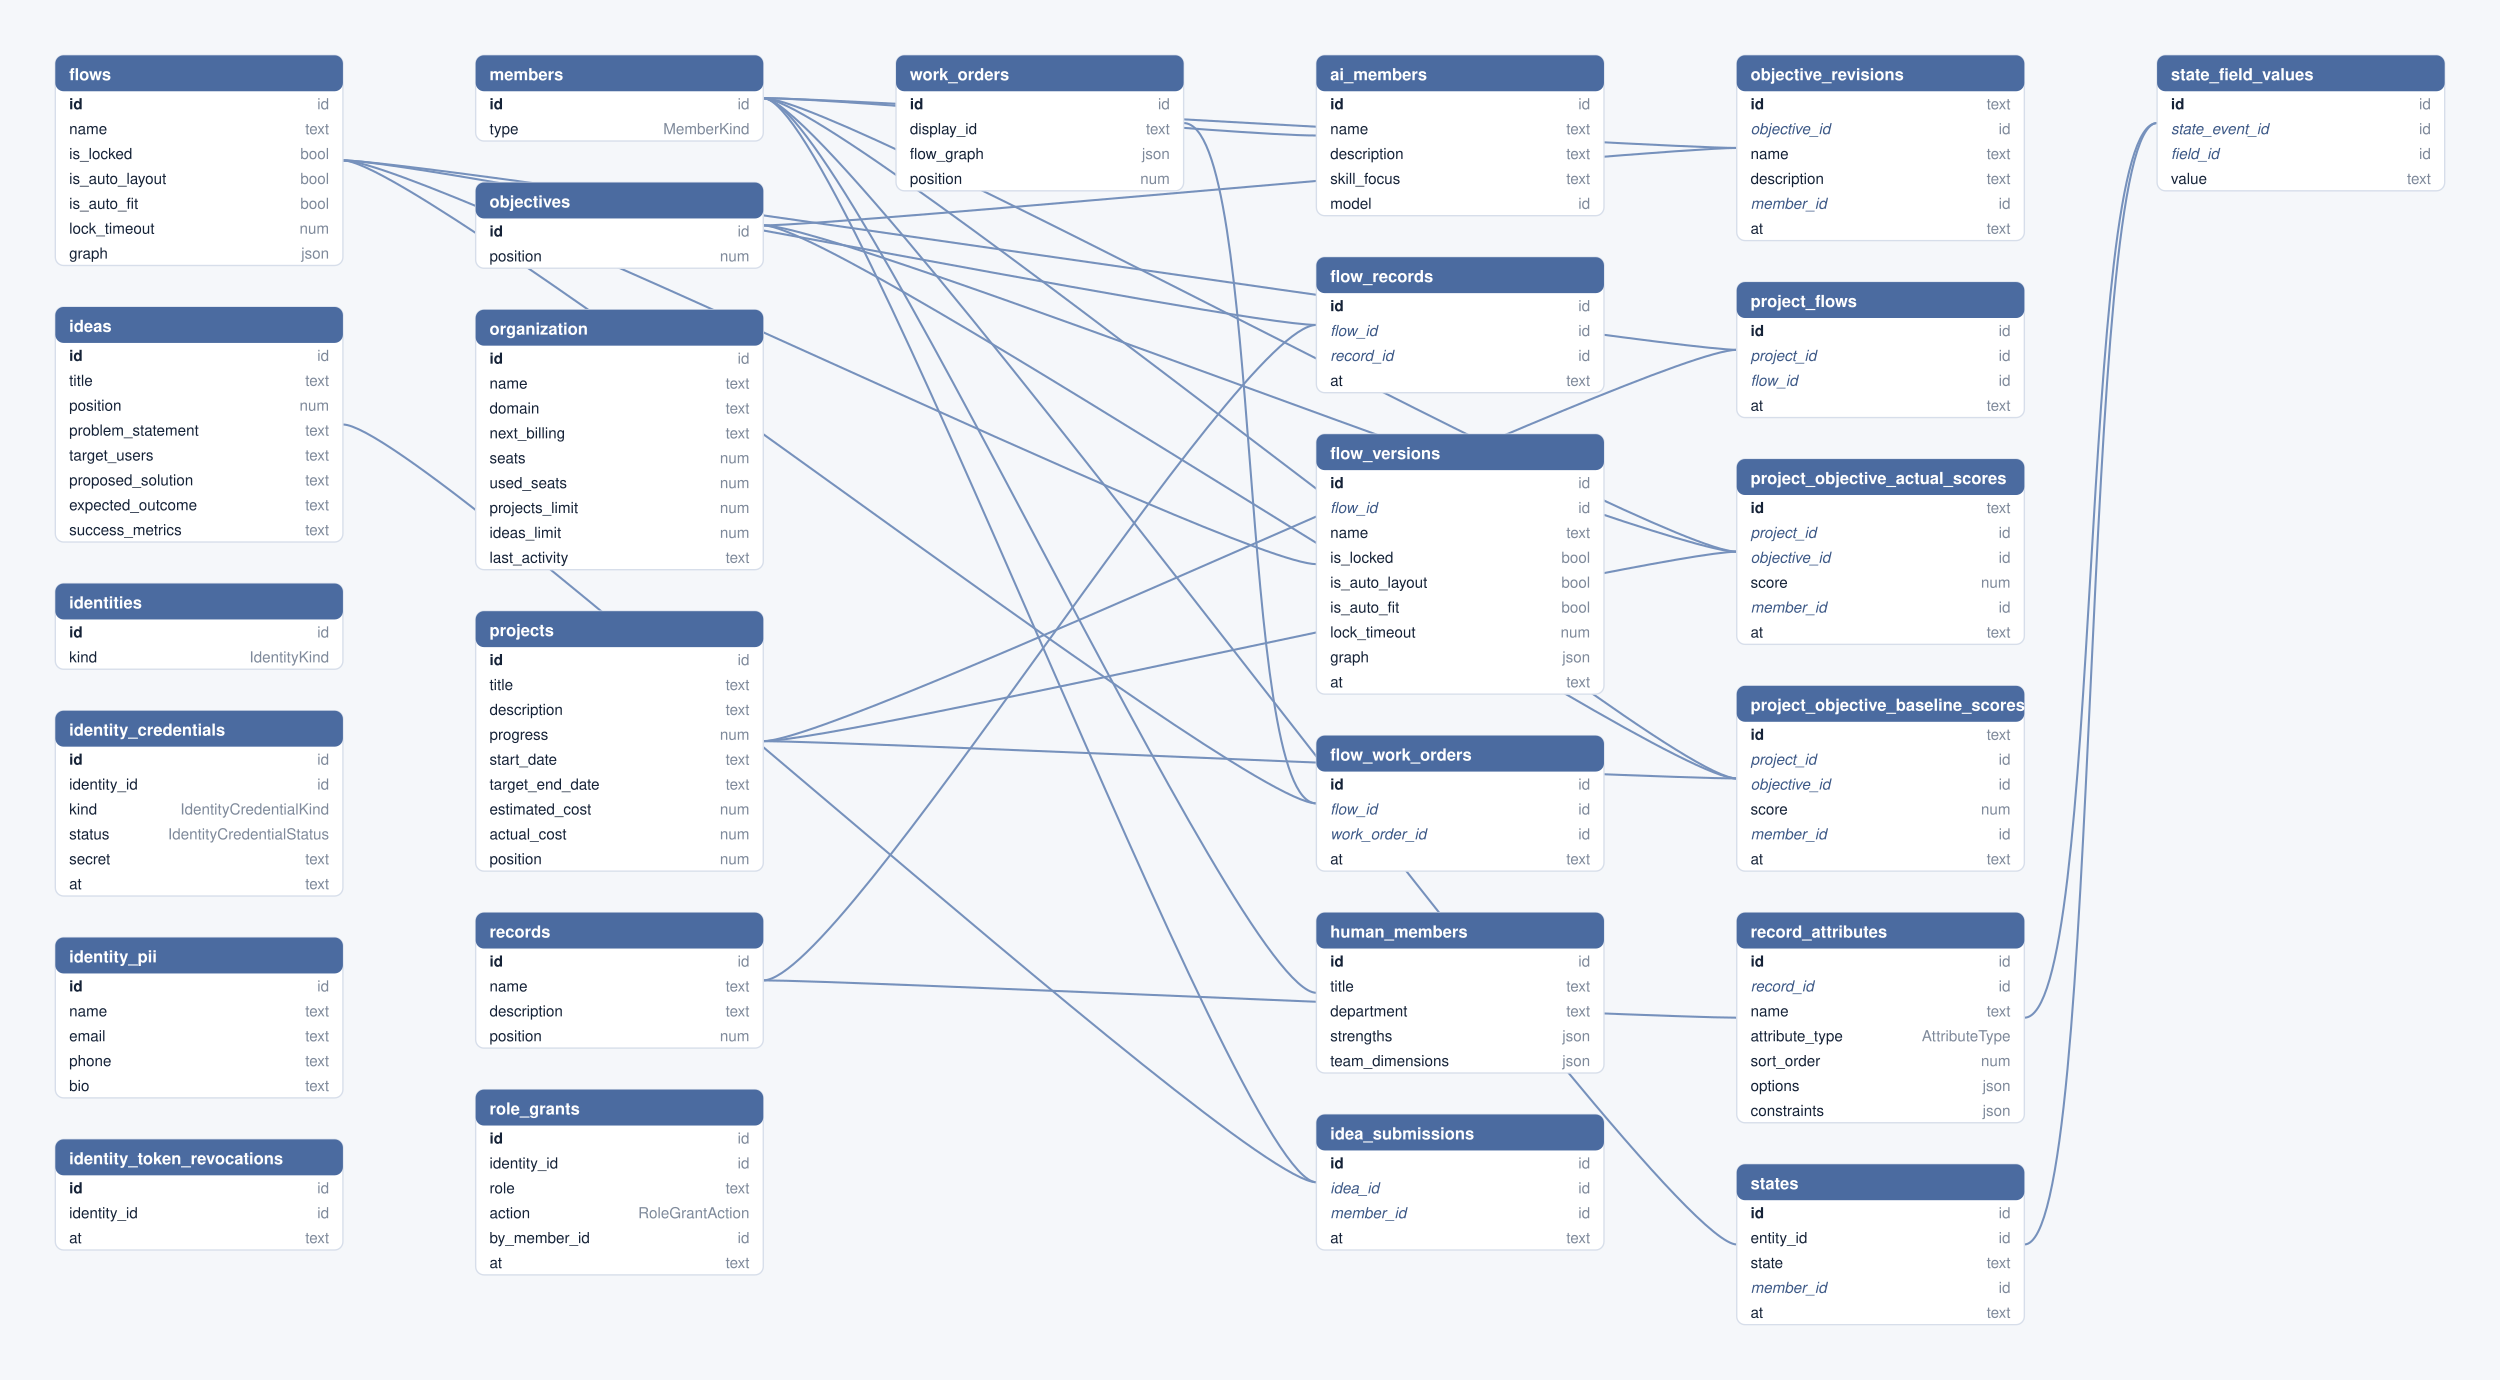
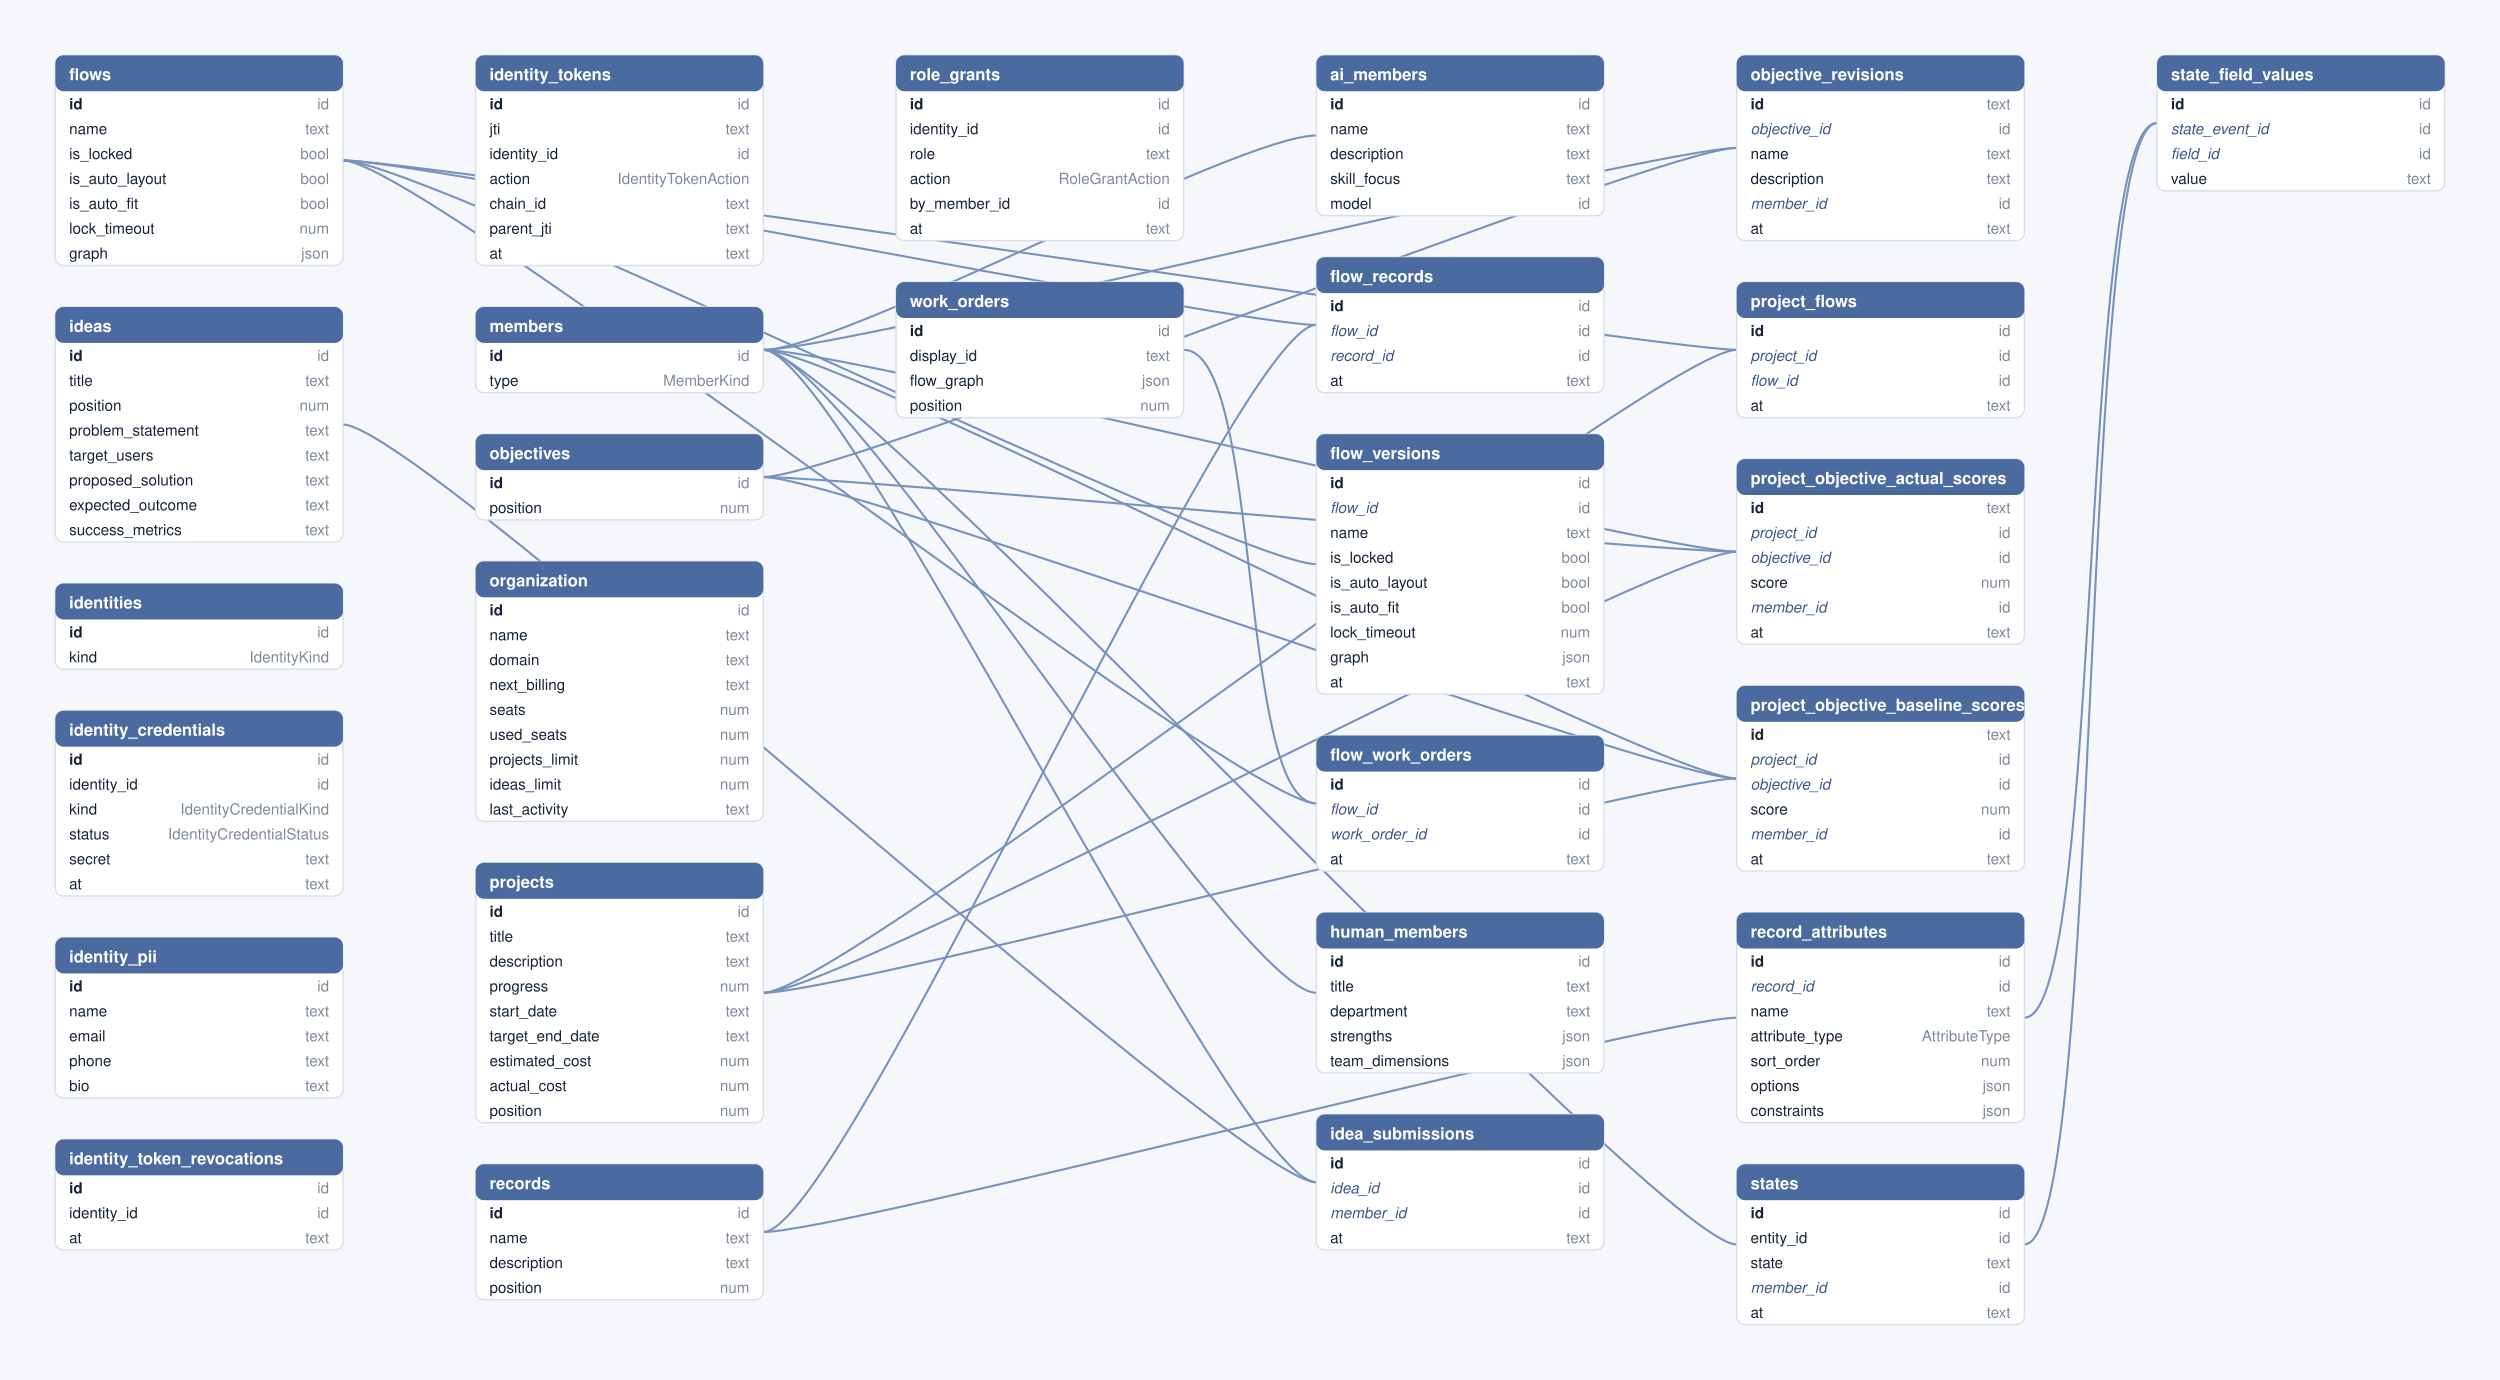
<svg xmlns="http://www.w3.org/2000/svg" viewBox="0 0 1808 998" width="1808" height="998">
  <defs>
    <style>
      text { font-family: ui-sans-serif, system-ui,
        'Segoe UI', Helvetica, Arial, sans-serif; }
      .box { fill: hsl(0 0% 100%);
        stroke: hsl(217 30% 88%); stroke-width: 1; }
      .head { fill: hsl(217 36% 46%); }
      .thead { fill: hsl(0 0% 100%); font-size: 12px;
        font-weight: 700; }
      .col, .pk, .fk, .type { font-size: 11px; }
      .col { fill: hsl(217 45% 15%); }
      .pk { fill: hsl(217 45% 15%); font-weight: 700; }
      .fk { fill: hsl(217 38% 38%);
        font-style: italic; }
      .type { fill: hsl(217 12% 55%);
        text-anchor: end; }
      .edge { fill: none; stroke: hsl(217 34% 60%);
        stroke-width: 1.5; }
    </style>
  </defs>
  <rect x="0" y="0" width="1808" height="998" fill="hsl(217 30% 97%)" />
-   <path class="edge" d="M 952 718 C 894.4 718, 609.6 71, 552 71" />
-   <path class="edge" d="M 952 98 C 894.4 98, 609.6 71, 552 71" />
+   <path class="edge" d="M 952 718 C 894.4 718, 609.6 253, 552 253" />
+   <path class="edge" d="M 952 98 C 894.4 98, 609.6 253, 552 253" />
  <path class="edge" d="M 952 408 C 894.4 408, 305.6 116, 248 116" />
-   <path class="edge" d="M 1256 253 C 1198.4 253, 609.6 536, 552 536" />
+   <path class="edge" d="M 1256 253 C 1198.4 253, 609.6 718, 552 718" />
  <path class="edge" d="M 1256 253 C 1198.4 253, 305.6 116, 248 116" />
  <path class="edge" d="M 952 581 C 894.4 581, 305.6 116, 248 116" />
-   <path class="edge" d="M 952 581 C 894.4 581, 913.6 89, 856 89" />
+   <path class="edge" d="M 952 581 C 894.4 581, 913.6 253, 856 253" />
  <path class="edge" d="M 1560 89 C 1502.4 89, 1521.6 900, 1464 900" />
  <path class="edge" d="M 1560 89 C 1502.4 89, 1521.6 736, 1464 736" />
-   <path class="edge" d="M 1256 736 C 1198.4 736, 609.6 709, 552 709" />
+   <path class="edge" d="M 1256 736 C 1198.4 736, 609.6 891, 552 891" />
  <path class="edge" d="M 952 235 C 894.4 235, 305.6 116, 248 116" />
-   <path class="edge" d="M 952 235 C 894.4 235, 609.6 709, 552 709" />
+   <path class="edge" d="M 952 235 C 894.4 235, 609.6 891, 552 891" />
  <path class="edge" d="M 952 855 C 894.4 855, 305.6 307, 248 307" />
-   <path class="edge" d="M 952 855 C 894.4 855, 609.6 71, 552 71" />
-   <path class="edge" d="M 1256 107 C 1198.4 107, 609.6 163, 552 163" />
-   <path class="edge" d="M 1256 107 C 1198.4 107, 609.6 71, 552 71" />
-   <path class="edge" d="M 1256 563 C 1198.4 563, 609.6 536, 552 536" />
-   <path class="edge" d="M 1256 563 C 1198.4 563, 609.6 163, 552 163" />
-   <path class="edge" d="M 1256 563 C 1198.4 563, 609.6 71, 552 71" />
-   <path class="edge" d="M 1256 399 C 1198.4 399, 609.6 536, 552 536" />
-   <path class="edge" d="M 1256 399 C 1198.4 399, 609.6 163, 552 163" />
-   <path class="edge" d="M 1256 399 C 1198.4 399, 609.6 71, 552 71" />
-   <path class="edge" d="M 1256 900 C 1198.4 900, 609.6 71, 552 71" />
-   <g class="table">
-     <rect class="box" x="344" y="40" width="208" height="62" rx="6" />
-     <rect class="head" x="344" y="40" width="208" height="26" rx="6" />
-     <text class="thead" x="354" y="58">members</text>
-     <text class="pk" x="354" y="79">id</text>
-     <text class="type" x="542" y="79">id</text>
-     <text class="col" x="354" y="97">type</text>
-     <text class="type" x="542" y="97">MemberKind</text>
+   <path class="edge" d="M 952 855 C 894.4 855, 609.6 253, 552 253" />
+   <path class="edge" d="M 1256 107 C 1198.4 107, 609.6 345, 552 345" />
+   <path class="edge" d="M 1256 107 C 1198.4 107, 609.6 253, 552 253" />
+   <path class="edge" d="M 1256 563 C 1198.4 563, 609.6 718, 552 718" />
+   <path class="edge" d="M 1256 563 C 1198.4 563, 609.6 345, 552 345" />
+   <path class="edge" d="M 1256 563 C 1198.4 563, 609.6 253, 552 253" />
+   <path class="edge" d="M 1256 399 C 1198.4 399, 609.6 718, 552 718" />
+   <path class="edge" d="M 1256 399 C 1198.4 399, 609.6 345, 552 345" />
+   <path class="edge" d="M 1256 399 C 1198.4 399, 609.6 253, 552 253" />
+   <path class="edge" d="M 1256 900 C 1198.4 900, 609.6 253, 552 253" />
+   <g class="table">
+     <rect class="box" x="344" y="222" width="208" height="62" rx="6" />
+     <rect class="head" x="344" y="222" width="208" height="26" rx="6" />
+     <text class="thead" x="354" y="240">members</text>
+     <text class="pk" x="354" y="261">id</text>
+     <text class="type" x="542" y="261">id</text>
+     <text class="col" x="354" y="279">type</text>
+     <text class="type" x="542" y="279">MemberKind</text>
  </g>
  <g class="table">
    <rect class="box" x="952" y="660" width="208" height="116" rx="6" />
    <rect class="head" x="952" y="660" width="208" height="26" rx="6" />
    <text class="thead" x="962" y="678">human_members</text>
    <text class="pk" x="962" y="699">id</text>
    <text class="type" x="1150" y="699">id</text>
    <text class="col" x="962" y="717">title</text>
    <text class="type" x="1150" y="717">text</text>
    <text class="col" x="962" y="735">department</text>
    <text class="type" x="1150" y="735">text</text>
    <text class="col" x="962" y="753">strengths</text>
    <text class="type" x="1150" y="753">json</text>
    <text class="col" x="962" y="771">team_dimensions</text>
    <text class="type" x="1150" y="771">json</text>
  </g>
  <g class="table">
    <rect class="box" x="952" y="40" width="208" height="116" rx="6" />
    <rect class="head" x="952" y="40" width="208" height="26" rx="6" />
    <text class="thead" x="962" y="58">ai_members</text>
    <text class="pk" x="962" y="79">id</text>
    <text class="type" x="1150" y="79">id</text>
    <text class="col" x="962" y="97">name</text>
    <text class="type" x="1150" y="97">text</text>
    <text class="col" x="962" y="115">description</text>
    <text class="type" x="1150" y="115">text</text>
    <text class="col" x="962" y="133">skill_focus</text>
    <text class="type" x="1150" y="133">text</text>
    <text class="col" x="962" y="151">model</text>
    <text class="type" x="1150" y="151">id</text>
  </g>
  <g class="table">
    <rect class="box" x="40" y="422" width="208" height="62" rx="6" />
    <rect class="head" x="40" y="422" width="208" height="26" rx="6" />
    <text class="thead" x="50" y="440">identities</text>
    <text class="pk" x="50" y="461">id</text>
    <text class="type" x="238" y="461">id</text>
    <text class="col" x="50" y="479">kind</text>
    <text class="type" x="238" y="479">IdentityKind</text>
  </g>
  <g class="table">
    <rect class="box" x="40" y="678" width="208" height="116" rx="6" />
    <rect class="head" x="40" y="678" width="208" height="26" rx="6" />
    <text class="thead" x="50" y="696">identity_pii</text>
    <text class="pk" x="50" y="717">id</text>
    <text class="type" x="238" y="717">id</text>
    <text class="col" x="50" y="735">name</text>
    <text class="type" x="238" y="735">text</text>
    <text class="col" x="50" y="753">email</text>
    <text class="type" x="238" y="753">text</text>
    <text class="col" x="50" y="771">phone</text>
    <text class="type" x="238" y="771">text</text>
    <text class="col" x="50" y="789">bio</text>
    <text class="type" x="238" y="789">text</text>
  </g>
  <g class="table">
    <rect class="box" x="40" y="514" width="208" height="134" rx="6" />
    <rect class="head" x="40" y="514" width="208" height="26" rx="6" />
    <text class="thead" x="50" y="532">identity_credentials</text>
    <text class="pk" x="50" y="553">id</text>
    <text class="type" x="238" y="553">id</text>
    <text class="col" x="50" y="571">identity_id</text>
    <text class="type" x="238" y="571">id</text>
    <text class="col" x="50" y="589">kind</text>
    <text class="type" x="238" y="589">IdentityCredentialKind</text>
    <text class="col" x="50" y="607">status</text>
    <text class="type" x="238" y="607">IdentityCredentialStatus</text>
    <text class="col" x="50" y="625">secret</text>
    <text class="type" x="238" y="625">text</text>
    <text class="col" x="50" y="643">at</text>
    <text class="type" x="238" y="643">text</text>
  </g>
  <g class="table">
    <rect class="box" x="40" y="824" width="208" height="80" rx="6" />
    <rect class="head" x="40" y="824" width="208" height="26" rx="6" />
    <text class="thead" x="50" y="842">identity_token_revocations</text>
    <text class="pk" x="50" y="863">id</text>
    <text class="type" x="238" y="863">id</text>
    <text class="col" x="50" y="881">identity_id</text>
    <text class="type" x="238" y="881">id</text>
    <text class="col" x="50" y="899">at</text>
    <text class="type" x="238" y="899">text</text>
  </g>
  <g class="table">
-     <rect class="box" x="344" y="788" width="208" height="134" rx="6" />
-     <rect class="head" x="344" y="788" width="208" height="26" rx="6" />
-     <text class="thead" x="354" y="806">role_grants</text>
-     <text class="pk" x="354" y="827">id</text>
-     <text class="type" x="542" y="827">id</text>
-     <text class="col" x="354" y="845">identity_id</text>
-     <text class="type" x="542" y="845">id</text>
-     <text class="col" x="354" y="863">role</text>
-     <text class="type" x="542" y="863">text</text>
-     <text class="col" x="354" y="881">action</text>
-     <text class="type" x="542" y="881">RoleGrantAction</text>
-     <text class="col" x="354" y="899">by_member_id</text>
-     <text class="type" x="542" y="899">id</text>
-     <text class="col" x="354" y="917">at</text>
-     <text class="type" x="542" y="917">text</text>
+     <rect class="box" x="648" y="40" width="208" height="134" rx="6" />
+     <rect class="head" x="648" y="40" width="208" height="26" rx="6" />
+     <text class="thead" x="658" y="58">role_grants</text>
+     <text class="pk" x="658" y="79">id</text>
+     <text class="type" x="846" y="79">id</text>
+     <text class="col" x="658" y="97">identity_id</text>
+     <text class="type" x="846" y="97">id</text>
+     <text class="col" x="658" y="115">role</text>
+     <text class="type" x="846" y="115">text</text>
+     <text class="col" x="658" y="133">action</text>
+     <text class="type" x="846" y="133">RoleGrantAction</text>
+     <text class="col" x="658" y="151">by_member_id</text>
+     <text class="type" x="846" y="151">id</text>
+     <text class="col" x="658" y="169">at</text>
+     <text class="type" x="846" y="169">text</text>
+   </g>
+   <g class="table">
+     <rect class="box" x="344" y="40" width="208" height="152" rx="6" />
+     <rect class="head" x="344" y="40" width="208" height="26" rx="6" />
+     <text class="thead" x="354" y="58">identity_tokens</text>
+     <text class="pk" x="354" y="79">id</text>
+     <text class="type" x="542" y="79">id</text>
+     <text class="col" x="354" y="97">jti</text>
+     <text class="type" x="542" y="97">text</text>
+     <text class="col" x="354" y="115">identity_id</text>
+     <text class="type" x="542" y="115">id</text>
+     <text class="col" x="354" y="133">action</text>
+     <text class="type" x="542" y="133">IdentityTokenAction</text>
+     <text class="col" x="354" y="151">chain_id</text>
+     <text class="type" x="542" y="151">text</text>
+     <text class="col" x="354" y="169">parent_jti</text>
+     <text class="type" x="542" y="169">text</text>
+     <text class="col" x="354" y="187">at</text>
+     <text class="type" x="542" y="187">text</text>
  </g>
  <g class="table">
    <rect class="box" x="40" y="222" width="208" height="170" rx="6" />
    <rect class="head" x="40" y="222" width="208" height="26" rx="6" />
    <text class="thead" x="50" y="240">ideas</text>
    <text class="pk" x="50" y="261">id</text>
    <text class="type" x="238" y="261">id</text>
    <text class="col" x="50" y="279">title</text>
    <text class="type" x="238" y="279">text</text>
    <text class="col" x="50" y="297">position</text>
    <text class="type" x="238" y="297">num</text>
    <text class="col" x="50" y="315">problem_statement</text>
    <text class="type" x="238" y="315">text</text>
    <text class="col" x="50" y="333">target_users</text>
    <text class="type" x="238" y="333">text</text>
    <text class="col" x="50" y="351">proposed_solution</text>
    <text class="type" x="238" y="351">text</text>
    <text class="col" x="50" y="369">expected_outcome</text>
    <text class="type" x="238" y="369">text</text>
    <text class="col" x="50" y="387">success_metrics</text>
    <text class="type" x="238" y="387">text</text>
  </g>
  <g class="table">
-     <rect class="box" x="344" y="442" width="208" height="188" rx="6" />
-     <rect class="head" x="344" y="442" width="208" height="26" rx="6" />
-     <text class="thead" x="354" y="460">projects</text>
-     <text class="pk" x="354" y="481">id</text>
-     <text class="type" x="542" y="481">id</text>
-     <text class="col" x="354" y="499">title</text>
-     <text class="type" x="542" y="499">text</text>
-     <text class="col" x="354" y="517">description</text>
-     <text class="type" x="542" y="517">text</text>
-     <text class="col" x="354" y="535">progress</text>
-     <text class="type" x="542" y="535">num</text>
-     <text class="col" x="354" y="553">start_date</text>
-     <text class="type" x="542" y="553">text</text>
-     <text class="col" x="354" y="571">target_end_date</text>
-     <text class="type" x="542" y="571">text</text>
-     <text class="col" x="354" y="589">estimated_cost</text>
-     <text class="type" x="542" y="589">num</text>
-     <text class="col" x="354" y="607">actual_cost</text>
-     <text class="type" x="542" y="607">num</text>
-     <text class="col" x="354" y="625">position</text>
-     <text class="type" x="542" y="625">num</text>
+     <rect class="box" x="344" y="624" width="208" height="188" rx="6" />
+     <rect class="head" x="344" y="624" width="208" height="26" rx="6" />
+     <text class="thead" x="354" y="642">projects</text>
+     <text class="pk" x="354" y="663">id</text>
+     <text class="type" x="542" y="663">id</text>
+     <text class="col" x="354" y="681">title</text>
+     <text class="type" x="542" y="681">text</text>
+     <text class="col" x="354" y="699">description</text>
+     <text class="type" x="542" y="699">text</text>
+     <text class="col" x="354" y="717">progress</text>
+     <text class="type" x="542" y="717">num</text>
+     <text class="col" x="354" y="735">start_date</text>
+     <text class="type" x="542" y="735">text</text>
+     <text class="col" x="354" y="753">target_end_date</text>
+     <text class="type" x="542" y="753">text</text>
+     <text class="col" x="354" y="771">estimated_cost</text>
+     <text class="type" x="542" y="771">num</text>
+     <text class="col" x="354" y="789">actual_cost</text>
+     <text class="type" x="542" y="789">num</text>
+     <text class="col" x="354" y="807">position</text>
+     <text class="type" x="542" y="807">num</text>
  </g>
  <g class="table">
    <rect class="box" x="40" y="40" width="208" height="152" rx="6" />
    <rect class="head" x="40" y="40" width="208" height="26" rx="6" />
    <text class="thead" x="50" y="58">flows</text>
    <text class="pk" x="50" y="79">id</text>
    <text class="type" x="238" y="79">id</text>
    <text class="col" x="50" y="97">name</text>
    <text class="type" x="238" y="97">text</text>
    <text class="col" x="50" y="115">is_locked</text>
    <text class="type" x="238" y="115">bool</text>
    <text class="col" x="50" y="133">is_auto_layout</text>
    <text class="type" x="238" y="133">bool</text>
    <text class="col" x="50" y="151">is_auto_fit</text>
    <text class="type" x="238" y="151">bool</text>
    <text class="col" x="50" y="169">lock_timeout</text>
    <text class="type" x="238" y="169">num</text>
    <text class="col" x="50" y="187">graph</text>
    <text class="type" x="238" y="187">json</text>
  </g>
  <g class="table">
    <rect class="box" x="952" y="314" width="208" height="188" rx="6" />
    <rect class="head" x="952" y="314" width="208" height="26" rx="6" />
    <text class="thead" x="962" y="332">flow_versions</text>
    <text class="pk" x="962" y="353">id</text>
    <text class="type" x="1150" y="353">id</text>
    <text class="fk" x="962" y="371">flow_id</text>
    <text class="type" x="1150" y="371">id</text>
    <text class="col" x="962" y="389">name</text>
    <text class="type" x="1150" y="389">text</text>
    <text class="col" x="962" y="407">is_locked</text>
    <text class="type" x="1150" y="407">bool</text>
    <text class="col" x="962" y="425">is_auto_layout</text>
    <text class="type" x="1150" y="425">bool</text>
    <text class="col" x="962" y="443">is_auto_fit</text>
    <text class="type" x="1150" y="443">bool</text>
    <text class="col" x="962" y="461">lock_timeout</text>
    <text class="type" x="1150" y="461">num</text>
    <text class="col" x="962" y="479">graph</text>
    <text class="type" x="1150" y="479">json</text>
    <text class="col" x="962" y="497">at</text>
    <text class="type" x="1150" y="497">text</text>
  </g>
  <g class="table">
    <rect class="box" x="1256" y="204" width="208" height="98" rx="6" />
    <rect class="head" x="1256" y="204" width="208" height="26" rx="6" />
    <text class="thead" x="1266" y="222">project_flows</text>
    <text class="pk" x="1266" y="243">id</text>
    <text class="type" x="1454" y="243">id</text>
    <text class="fk" x="1266" y="261">project_id</text>
    <text class="type" x="1454" y="261">id</text>
    <text class="fk" x="1266" y="279">flow_id</text>
    <text class="type" x="1454" y="279">id</text>
    <text class="col" x="1266" y="297">at</text>
    <text class="type" x="1454" y="297">text</text>
  </g>
  <g class="table">
-     <rect class="box" x="648" y="40" width="208" height="98" rx="6" />
-     <rect class="head" x="648" y="40" width="208" height="26" rx="6" />
-     <text class="thead" x="658" y="58">work_orders</text>
-     <text class="pk" x="658" y="79">id</text>
-     <text class="type" x="846" y="79">id</text>
-     <text class="col" x="658" y="97">display_id</text>
-     <text class="type" x="846" y="97">text</text>
-     <text class="col" x="658" y="115">flow_graph</text>
-     <text class="type" x="846" y="115">json</text>
-     <text class="col" x="658" y="133">position</text>
-     <text class="type" x="846" y="133">num</text>
+     <rect class="box" x="648" y="204" width="208" height="98" rx="6" />
+     <rect class="head" x="648" y="204" width="208" height="26" rx="6" />
+     <text class="thead" x="658" y="222">work_orders</text>
+     <text class="pk" x="658" y="243">id</text>
+     <text class="type" x="846" y="243">id</text>
+     <text class="col" x="658" y="261">display_id</text>
+     <text class="type" x="846" y="261">text</text>
+     <text class="col" x="658" y="279">flow_graph</text>
+     <text class="type" x="846" y="279">json</text>
+     <text class="col" x="658" y="297">position</text>
+     <text class="type" x="846" y="297">num</text>
  </g>
  <g class="table">
    <rect class="box" x="952" y="532" width="208" height="98" rx="6" />
    <rect class="head" x="952" y="532" width="208" height="26" rx="6" />
    <text class="thead" x="962" y="550">flow_work_orders</text>
    <text class="pk" x="962" y="571">id</text>
    <text class="type" x="1150" y="571">id</text>
    <text class="fk" x="962" y="589">flow_id</text>
    <text class="type" x="1150" y="589">id</text>
    <text class="fk" x="962" y="607">work_order_id</text>
    <text class="type" x="1150" y="607">id</text>
    <text class="col" x="962" y="625">at</text>
    <text class="type" x="1150" y="625">text</text>
  </g>
  <g class="table">
    <rect class="box" x="1560" y="40" width="208" height="98" rx="6" />
    <rect class="head" x="1560" y="40" width="208" height="26" rx="6" />
    <text class="thead" x="1570" y="58">state_field_values</text>
    <text class="pk" x="1570" y="79">id</text>
    <text class="type" x="1758" y="79">id</text>
    <text class="fk" x="1570" y="97">state_event_id</text>
    <text class="type" x="1758" y="97">id</text>
    <text class="fk" x="1570" y="115">field_id</text>
    <text class="type" x="1758" y="115">id</text>
    <text class="col" x="1570" y="133">value</text>
    <text class="type" x="1758" y="133">text</text>
  </g>
  <g class="table">
-     <rect class="box" x="344" y="660" width="208" height="98" rx="6" />
-     <rect class="head" x="344" y="660" width="208" height="26" rx="6" />
-     <text class="thead" x="354" y="678">records</text>
-     <text class="pk" x="354" y="699">id</text>
-     <text class="type" x="542" y="699">id</text>
-     <text class="col" x="354" y="717">name</text>
-     <text class="type" x="542" y="717">text</text>
-     <text class="col" x="354" y="735">description</text>
-     <text class="type" x="542" y="735">text</text>
-     <text class="col" x="354" y="753">position</text>
-     <text class="type" x="542" y="753">num</text>
+     <rect class="box" x="344" y="842" width="208" height="98" rx="6" />
+     <rect class="head" x="344" y="842" width="208" height="26" rx="6" />
+     <text class="thead" x="354" y="860">records</text>
+     <text class="pk" x="354" y="881">id</text>
+     <text class="type" x="542" y="881">id</text>
+     <text class="col" x="354" y="899">name</text>
+     <text class="type" x="542" y="899">text</text>
+     <text class="col" x="354" y="917">description</text>
+     <text class="type" x="542" y="917">text</text>
+     <text class="col" x="354" y="935">position</text>
+     <text class="type" x="542" y="935">num</text>
  </g>
  <g class="table">
    <rect class="box" x="1256" y="660" width="208" height="152" rx="6" />
    <rect class="head" x="1256" y="660" width="208" height="26" rx="6" />
    <text class="thead" x="1266" y="678">record_attributes</text>
    <text class="pk" x="1266" y="699">id</text>
    <text class="type" x="1454" y="699">id</text>
    <text class="fk" x="1266" y="717">record_id</text>
    <text class="type" x="1454" y="717">id</text>
    <text class="col" x="1266" y="735">name</text>
    <text class="type" x="1454" y="735">text</text>
    <text class="col" x="1266" y="753">attribute_type</text>
    <text class="type" x="1454" y="753">AttributeType</text>
    <text class="col" x="1266" y="771">sort_order</text>
    <text class="type" x="1454" y="771">num</text>
    <text class="col" x="1266" y="789">options</text>
    <text class="type" x="1454" y="789">json</text>
    <text class="col" x="1266" y="807">constraints</text>
    <text class="type" x="1454" y="807">json</text>
  </g>
  <g class="table">
    <rect class="box" x="952" y="186" width="208" height="98" rx="6" />
    <rect class="head" x="952" y="186" width="208" height="26" rx="6" />
    <text class="thead" x="962" y="204">flow_records</text>
    <text class="pk" x="962" y="225">id</text>
    <text class="type" x="1150" y="225">id</text>
    <text class="fk" x="962" y="243">flow_id</text>
    <text class="type" x="1150" y="243">id</text>
    <text class="fk" x="962" y="261">record_id</text>
    <text class="type" x="1150" y="261">id</text>
    <text class="col" x="962" y="279">at</text>
    <text class="type" x="1150" y="279">text</text>
  </g>
  <g class="table">
-     <rect class="box" x="344" y="224" width="208" height="188" rx="6" />
-     <rect class="head" x="344" y="224" width="208" height="26" rx="6" />
-     <text class="thead" x="354" y="242">organization</text>
-     <text class="pk" x="354" y="263">id</text>
-     <text class="type" x="542" y="263">id</text>
-     <text class="col" x="354" y="281">name</text>
-     <text class="type" x="542" y="281">text</text>
-     <text class="col" x="354" y="299">domain</text>
-     <text class="type" x="542" y="299">text</text>
-     <text class="col" x="354" y="317">next_billing</text>
-     <text class="type" x="542" y="317">text</text>
-     <text class="col" x="354" y="335">seats</text>
-     <text class="type" x="542" y="335">num</text>
-     <text class="col" x="354" y="353">used_seats</text>
-     <text class="type" x="542" y="353">num</text>
-     <text class="col" x="354" y="371">projects_limit</text>
-     <text class="type" x="542" y="371">num</text>
-     <text class="col" x="354" y="389">ideas_limit</text>
-     <text class="type" x="542" y="389">num</text>
-     <text class="col" x="354" y="407">last_activity</text>
-     <text class="type" x="542" y="407">text</text>
+     <rect class="box" x="344" y="406" width="208" height="188" rx="6" />
+     <rect class="head" x="344" y="406" width="208" height="26" rx="6" />
+     <text class="thead" x="354" y="424">organization</text>
+     <text class="pk" x="354" y="445">id</text>
+     <text class="type" x="542" y="445">id</text>
+     <text class="col" x="354" y="463">name</text>
+     <text class="type" x="542" y="463">text</text>
+     <text class="col" x="354" y="481">domain</text>
+     <text class="type" x="542" y="481">text</text>
+     <text class="col" x="354" y="499">next_billing</text>
+     <text class="type" x="542" y="499">text</text>
+     <text class="col" x="354" y="517">seats</text>
+     <text class="type" x="542" y="517">num</text>
+     <text class="col" x="354" y="535">used_seats</text>
+     <text class="type" x="542" y="535">num</text>
+     <text class="col" x="354" y="553">projects_limit</text>
+     <text class="type" x="542" y="553">num</text>
+     <text class="col" x="354" y="571">ideas_limit</text>
+     <text class="type" x="542" y="571">num</text>
+     <text class="col" x="354" y="589">last_activity</text>
+     <text class="type" x="542" y="589">text</text>
  </g>
  <g class="table">
    <rect class="box" x="952" y="806" width="208" height="98" rx="6" />
    <rect class="head" x="952" y="806" width="208" height="26" rx="6" />
    <text class="thead" x="962" y="824">idea_submissions</text>
    <text class="pk" x="962" y="845">id</text>
    <text class="type" x="1150" y="845">id</text>
    <text class="fk" x="962" y="863">idea_id</text>
    <text class="type" x="1150" y="863">id</text>
    <text class="fk" x="962" y="881">member_id</text>
    <text class="type" x="1150" y="881">id</text>
    <text class="col" x="962" y="899">at</text>
    <text class="type" x="1150" y="899">text</text>
  </g>
  <g class="table">
-     <rect class="box" x="344" y="132" width="208" height="62" rx="6" />
-     <rect class="head" x="344" y="132" width="208" height="26" rx="6" />
-     <text class="thead" x="354" y="150">objectives</text>
-     <text class="pk" x="354" y="171">id</text>
-     <text class="type" x="542" y="171">id</text>
-     <text class="col" x="354" y="189">position</text>
-     <text class="type" x="542" y="189">num</text>
+     <rect class="box" x="344" y="314" width="208" height="62" rx="6" />
+     <rect class="head" x="344" y="314" width="208" height="26" rx="6" />
+     <text class="thead" x="354" y="332">objectives</text>
+     <text class="pk" x="354" y="353">id</text>
+     <text class="type" x="542" y="353">id</text>
+     <text class="col" x="354" y="371">position</text>
+     <text class="type" x="542" y="371">num</text>
  </g>
  <g class="table">
    <rect class="box" x="1256" y="40" width="208" height="134" rx="6" />
    <rect class="head" x="1256" y="40" width="208" height="26" rx="6" />
    <text class="thead" x="1266" y="58">objective_revisions</text>
    <text class="pk" x="1266" y="79">id</text>
    <text class="type" x="1454" y="79">text</text>
    <text class="fk" x="1266" y="97">objective_id</text>
    <text class="type" x="1454" y="97">id</text>
    <text class="col" x="1266" y="115">name</text>
    <text class="type" x="1454" y="115">text</text>
    <text class="col" x="1266" y="133">description</text>
    <text class="type" x="1454" y="133">text</text>
    <text class="fk" x="1266" y="151">member_id</text>
    <text class="type" x="1454" y="151">id</text>
    <text class="col" x="1266" y="169">at</text>
    <text class="type" x="1454" y="169">text</text>
  </g>
  <g class="table">
    <rect class="box" x="1256" y="496" width="208" height="134" rx="6" />
    <rect class="head" x="1256" y="496" width="208" height="26" rx="6" />
    <text class="thead" x="1266" y="514">project_objective_baseline_scores</text>
    <text class="pk" x="1266" y="535">id</text>
    <text class="type" x="1454" y="535">text</text>
    <text class="fk" x="1266" y="553">project_id</text>
    <text class="type" x="1454" y="553">id</text>
    <text class="fk" x="1266" y="571">objective_id</text>
    <text class="type" x="1454" y="571">id</text>
    <text class="col" x="1266" y="589">score</text>
    <text class="type" x="1454" y="589">num</text>
    <text class="fk" x="1266" y="607">member_id</text>
    <text class="type" x="1454" y="607">id</text>
    <text class="col" x="1266" y="625">at</text>
    <text class="type" x="1454" y="625">text</text>
  </g>
  <g class="table">
    <rect class="box" x="1256" y="332" width="208" height="134" rx="6" />
    <rect class="head" x="1256" y="332" width="208" height="26" rx="6" />
    <text class="thead" x="1266" y="350">project_objective_actual_scores</text>
    <text class="pk" x="1266" y="371">id</text>
    <text class="type" x="1454" y="371">text</text>
    <text class="fk" x="1266" y="389">project_id</text>
    <text class="type" x="1454" y="389">id</text>
    <text class="fk" x="1266" y="407">objective_id</text>
    <text class="type" x="1454" y="407">id</text>
    <text class="col" x="1266" y="425">score</text>
    <text class="type" x="1454" y="425">num</text>
    <text class="fk" x="1266" y="443">member_id</text>
    <text class="type" x="1454" y="443">id</text>
    <text class="col" x="1266" y="461">at</text>
    <text class="type" x="1454" y="461">text</text>
  </g>
  <g class="table">
    <rect class="box" x="1256" y="842" width="208" height="116" rx="6" />
    <rect class="head" x="1256" y="842" width="208" height="26" rx="6" />
    <text class="thead" x="1266" y="860">states</text>
    <text class="pk" x="1266" y="881">id</text>
    <text class="type" x="1454" y="881">id</text>
    <text class="col" x="1266" y="899">entity_id</text>
    <text class="type" x="1454" y="899">id</text>
    <text class="col" x="1266" y="917">state</text>
    <text class="type" x="1454" y="917">text</text>
    <text class="fk" x="1266" y="935">member_id</text>
    <text class="type" x="1454" y="935">id</text>
    <text class="col" x="1266" y="953">at</text>
    <text class="type" x="1454" y="953">text</text>
  </g>
</svg>
